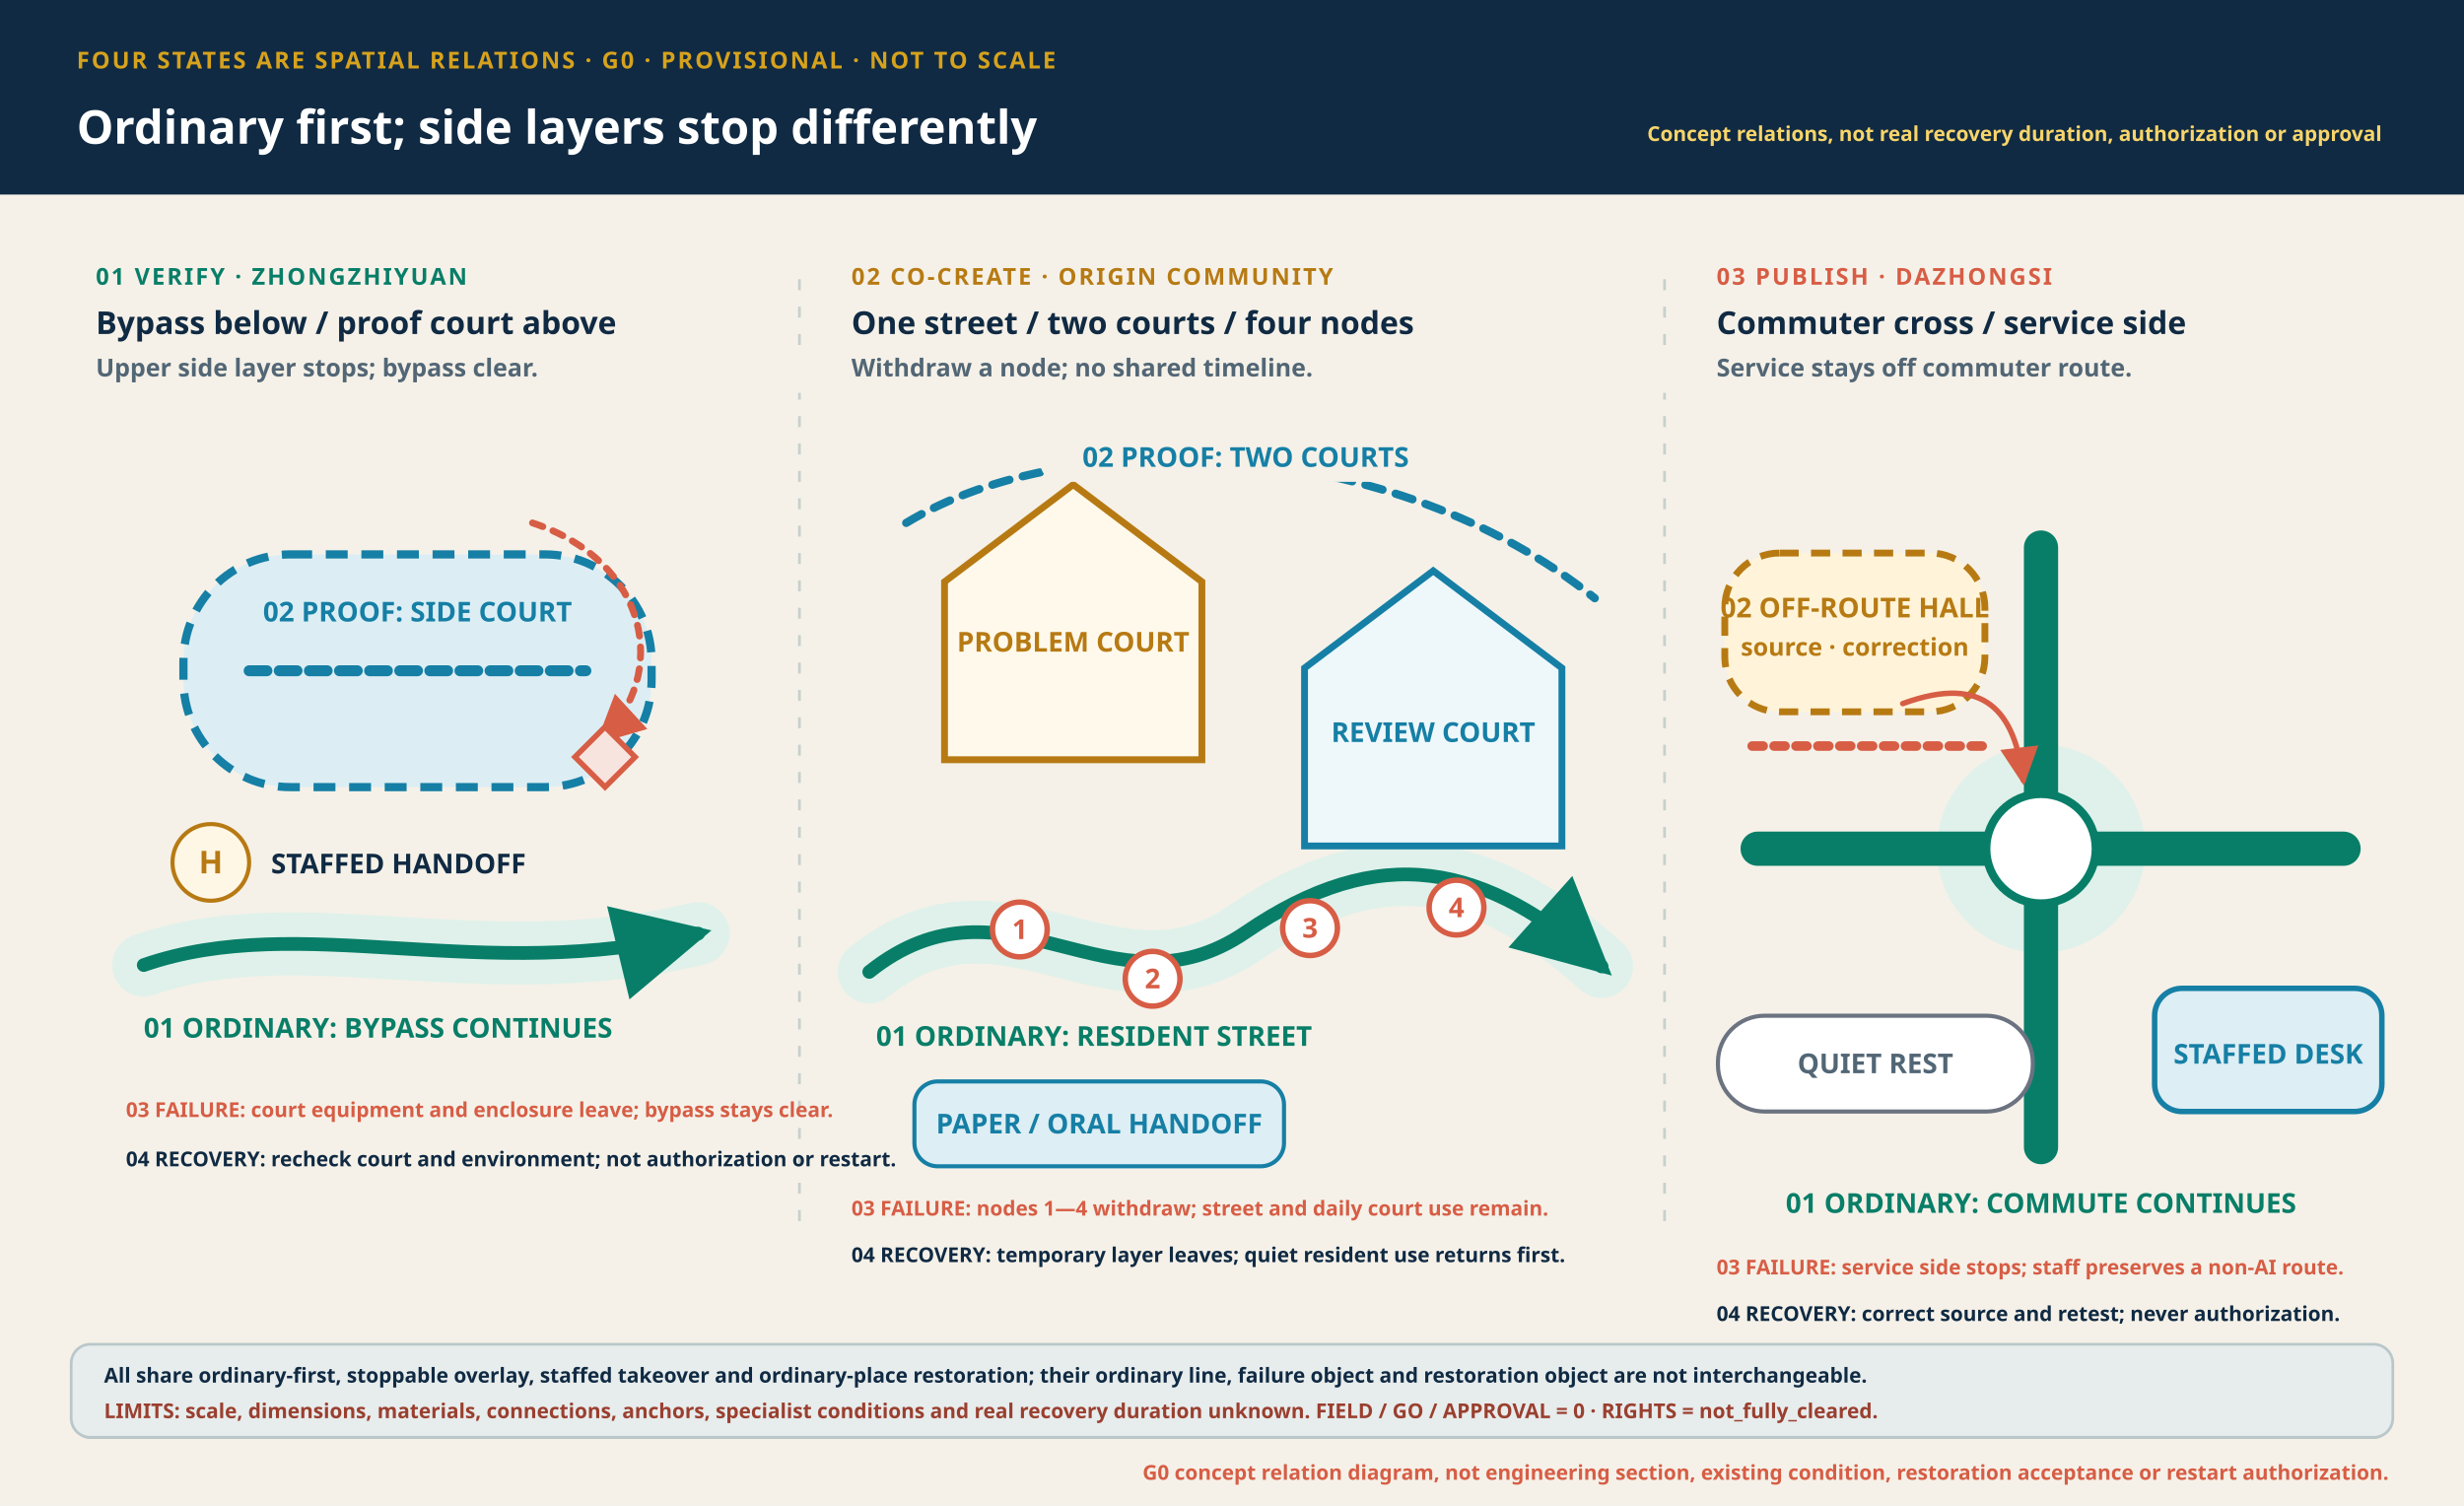
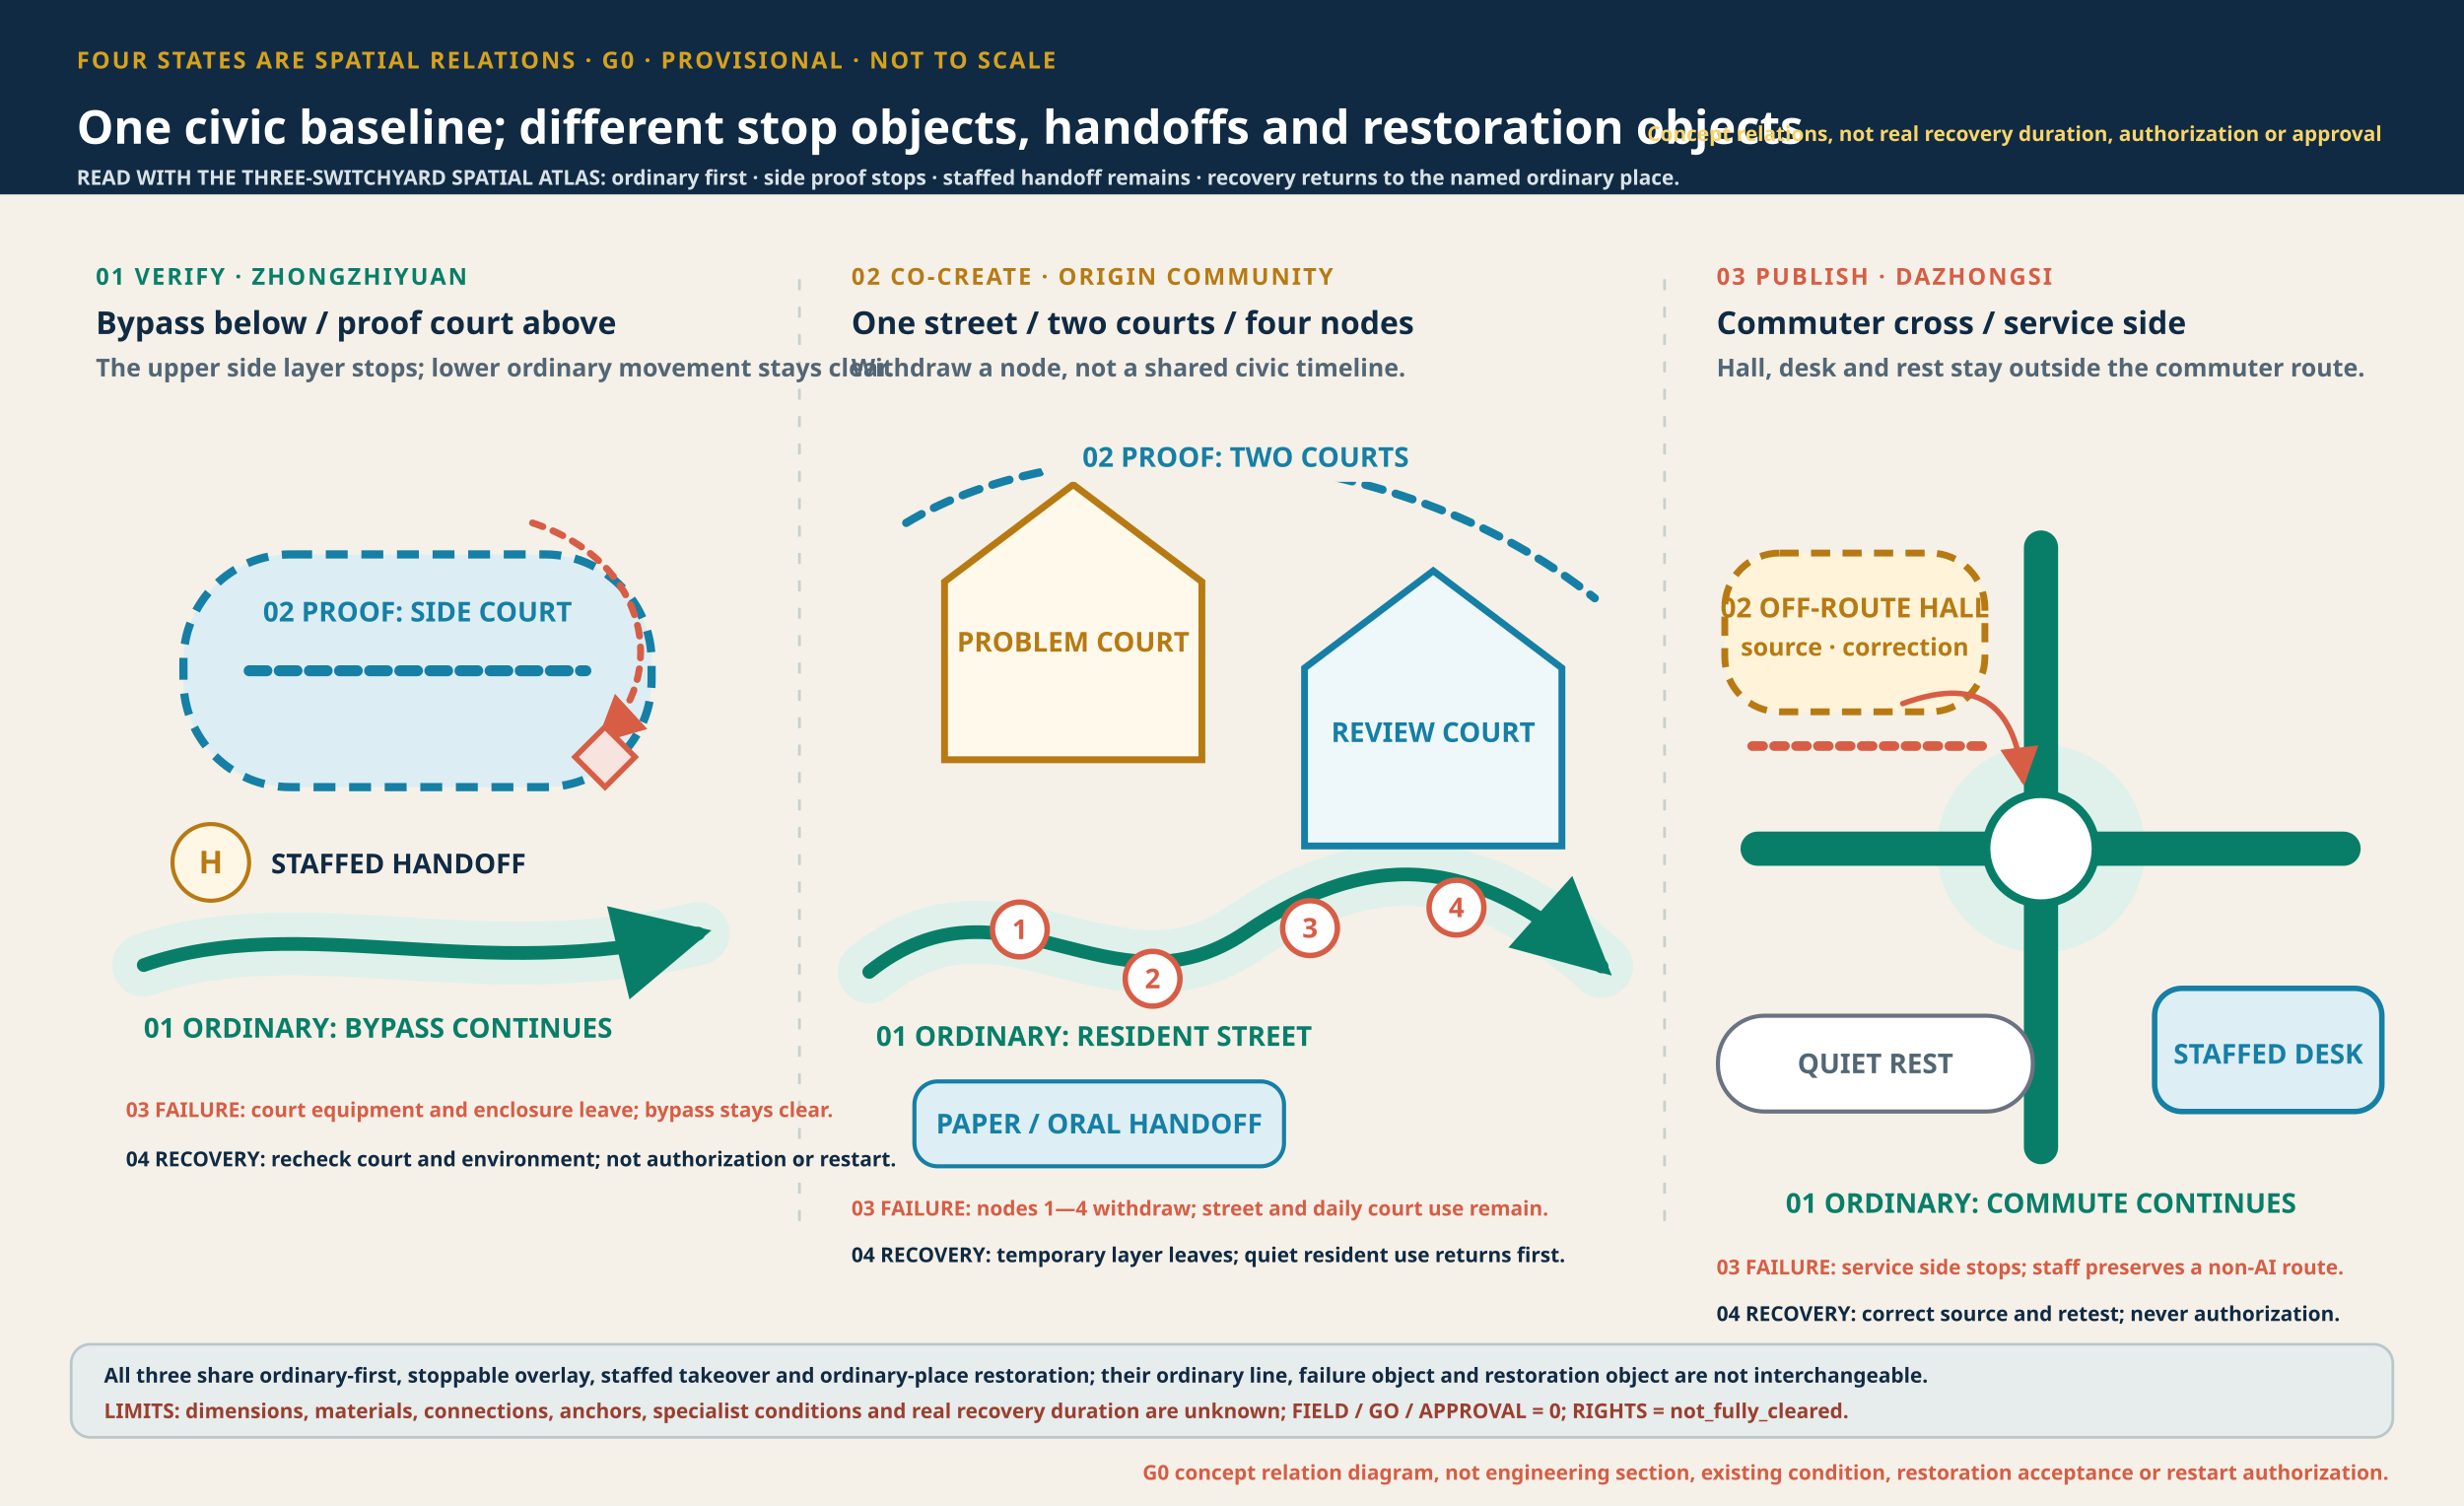
<svg xmlns="http://www.w3.org/2000/svg" width="1800" height="1100" viewBox="0 0 1800 1100" role="img" aria-labelledby="title desc">
  <defs>
    <style>.s{font-family:"Segoe UI","Noto Sans",sans-serif}.ink{fill:#102A43}.muted{fill:#526675}.micro{font-size:15px;font-weight:700}.small{font-size:18px;font-weight:750}.body{font-size:20px;font-weight:800}.label{font-size:23px;font-weight:900}.head{font-size:34px;font-weight:900}.kicker{font-size:17px;font-weight:900;letter-spacing:1.5px}.ordinary{stroke:#087E68}.proof{stroke:#167FA5}.failure{stroke:#D75D45}.cap{stroke-linecap:round;stroke-linejoin:round}.dash{stroke-dasharray:13 10}</style>
    <marker id="g" viewBox="0 0 16 16" refX="13" refY="8" markerWidth="8" markerHeight="8" orient="auto">
      <path d="M1 1L15 8L1 15Z" fill="#087E68" />
    </marker>
    <marker id="r" viewBox="0 0 16 16" refX="13" refY="8" markerWidth="8" markerHeight="8" orient="auto">
      <path d="M1 1L15 8L1 15Z" fill="#D75D45" />
    </marker>
  </defs>
  <rect width="1800" height="1100" fill="#F5F1E8" />
  <rect width="1800" height="142" fill="#102A43" />
  <text x="56" y="50" class="s kicker" fill="#D6A21D">FOUR STATES ARE SPATIAL RELATIONS · G0 · PROVISIONAL · NOT TO SCALE</text>
  <text x="56" y="105" class="s head" fill="#FFF">One civic baseline; different stop objects, handoffs and restoration objects</text>
  <text x="1740" y="103" class="s micro" fill="#F8D56A" text-anchor="end">Concept relations, not real recovery duration, authorization or approval</text>
  <path d="M584 204L584 900M1216 204L1216 900" stroke="#C7D0CC" stroke-width="2" stroke-dasharray="8 12" />
  <g data-place-root="zhongzhiyuan" data-composition="parallel-section-four-state">
    <text x="70" y="208" class="s kicker" fill="#087E68">01 VERIFY · ZHONGZHIYUAN</text>
    <text x="70" y="244" class="s label ink">Bypass below / proof court above</text>
    <text x="70" y="275" class="s small muted">The upper side layer stops; lower ordinary movement stays clear.</text>
    <path d="M105 705C220 665 352 720 510 682" fill="none" stroke="#DFF1EA" stroke-width="46" class="cap" />
    <path d="M105 705C220 665 352 720 510 682" fill="none" class="ordinary cap" stroke-width="10" marker-end="url(#g)" />
    <text x="105" y="758" class="s body" fill="#087E68">01 ORDINARY: BYPASS CONTINUES</text>
    <rect x="134" y="405" width="342" height="170" rx="78" fill="#DCEEF4" stroke="#167FA5" stroke-width="6" stroke-dasharray="16 10" />
    <path d="M182 490H428" class="proof cap" stroke-width="8" stroke-dasharray="13 9" />
    <text x="305" y="454" class="s body" fill="#167FA5" text-anchor="middle">02 PROOF: SIDE COURT</text>
    <circle cx="154" cy="630" r="28" fill="#FFF7E6" stroke="#B77A13" stroke-width="3" />
    <text x="154" y="638" class="s label" fill="#B77A13" text-anchor="middle">H</text>
    <text x="198" y="638" class="s body ink">STAFFED HANDOFF</text>
    <path d="M389 382C474 410 490 493 439 540" fill="none" class="failure cap" stroke-width="5" stroke-dasharray="8 8" marker-end="url(#r)" />
    <path d="M420 553l22-22 22 22-22 22z" fill="#F8E4DE" stroke="#D75D45" stroke-width="4" />
    <text x="92" y="816" class="s micro" fill="#D75D45">03 FAILURE: court equipment and enclosure leave; bypass stays clear.</text>
    <text x="92" y="852" class="s micro ink">04 RECOVERY: recheck court and environment; not authorization or restart.</text>
  </g>
  <g data-place-root="origin-community" data-composition="street-courts-nodes-four-state">
    <text x="622" y="208" class="s kicker" fill="#B77A13">02 CO-CREATE · ORIGIN COMMUNITY</text>
    <text x="622" y="244" class="s label ink">One street / two courts / four nodes</text>
    <text x="622" y="275" class="s small muted">Withdraw a node, not a shared civic timeline.</text>
    <path d="M635 710C735 630 812 748 910 681S1085 630 1170 706" fill="none" stroke="#DFF1EA" stroke-width="46" class="cap" />
    <path d="M635 710C735 630 812 748 910 681S1085 630 1170 706" fill="none" class="ordinary cap" stroke-width="10" marker-end="url(#g)" />
    <text x="640" y="764" class="s body" fill="#087E68">01 ORDINARY: RESIDENT STREET</text>
    <path d="M690 425L784 354 878 425V555H690Z" fill="#FFF9EB" stroke="#B77A13" stroke-width="5" />
    <path d="M953 488L1047 417 1141 488V618H953Z" fill="#EEF8FB" stroke="#167FA5" stroke-width="5" />
    <text x="784" y="476" class="s body" fill="#B77A13" text-anchor="middle">PROBLEM COURT</text>
    <text x="1047" y="542" class="s body" fill="#167FA5" text-anchor="middle">REVIEW COURT</text>
    <path d="M662 382C784 308 1018 319 1165 437" fill="none" class="proof cap dash" stroke-width="6" />
    <rect x="760" y="314" width="300" height="38" rx="14" fill="#F5F1E8" />
    <text x="910" y="341" class="s body" fill="#167FA5" text-anchor="middle">02 PROOF: TWO COURTS</text>
    <g fill="#FFF" stroke="#D75D45" stroke-width="4">
      <circle cx="745" cy="679" r="20" />
      <circle cx="842" cy="715" r="20" />
      <circle cx="957" cy="678" r="20" />
      <circle cx="1064" cy="663" r="20" />
    </g>
    <text x="745" y="686" class="s body" fill="#D75D45" text-anchor="middle">1</text>
    <text x="842" y="722" class="s body" fill="#D75D45" text-anchor="middle">2</text>
    <text x="957" y="685" class="s body" fill="#D75D45" text-anchor="middle">3</text>
    <text x="1064" y="670" class="s body" fill="#D75D45" text-anchor="middle">4</text>
    <rect x="668" y="790" width="270" height="62" rx="17" fill="#DDEEF4" stroke="#167FA5" stroke-width="3" />
    <text x="803" y="828" class="s body" fill="#167FA5" text-anchor="middle">PAPER / ORAL HANDOFF</text>
    <text x="622" y="888" class="s micro" fill="#D75D45">03 FAILURE: nodes 1—4 withdraw; street and daily court use remain.</text>
    <text x="622" y="922" class="s micro ink">04 RECOVERY: temporary layer leaves; quiet resident use returns first.</text>
  </g>
  <g data-place-root="dazhongsi" data-composition="commuter-cross-service-siding-four-state">
    <text x="1254" y="208" class="s kicker" fill="#D75D45">03 PUBLISH · DAZHONGSI</text>
    <text x="1254" y="244" class="s label ink">Commuter cross / service side</text>
    <text x="1254" y="275" class="s small muted">Hall, desk and rest stay outside the commuter route.</text>
    <circle cx="1491" cy="620" r="76" fill="#DFF1EA" />
    <path d="M1284 620H1712M1491 400V838" fill="none" class="ordinary cap" stroke-width="25" />
    <circle cx="1491" cy="620" r="40" fill="#FFF" stroke="#087E68" stroke-width="6" />
    <text x="1491" y="886" class="s body" fill="#087E68" text-anchor="middle">01 ORDINARY: COMMUTE CONTINUES</text>
    <rect x="1260" y="404" width="190" height="116" rx="40" fill="#FFF4D9" stroke="#B77A13" stroke-width="5" stroke-dasharray="14 9" />
    <text x="1355" y="451" class="s body" fill="#B77A13" text-anchor="middle">02 OFF-ROUTE HALL</text>
    <text x="1355" y="479" class="s small" fill="#B77A13" text-anchor="middle">source · correction</text>
    <rect x="1574" y="722" width="166" height="90" rx="20" fill="#DDEEF4" stroke="#167FA5" stroke-width="4" />
    <text x="1657" y="777" class="s body" fill="#167FA5" text-anchor="middle">STAFFED DESK</text>
    <rect x="1255" y="742" width="230" height="70" rx="34" fill="#FFF" stroke="#6B7280" stroke-width="3" />
    <text x="1370" y="784" class="s body" fill="#526675" text-anchor="middle">QUIET REST</text>
    <path d="M1280 545H1454" class="failure cap" stroke-width="7" stroke-dasharray="8 8" />
    <path d="M1390 514C1450 492 1472 520 1478 570" fill="none" class="failure cap" stroke-width="4" marker-end="url(#r)" />
    <text x="1254" y="931" class="s micro" fill="#D75D45">03 FAILURE: service side stops; staff preserves a non-AI route.</text>
    <text x="1254" y="965" class="s micro ink">04 RECOVERY: correct source and retest; never authorization.</text>
  </g>
  <rect x="52" y="982" width="1696" height="68" rx="14" fill="#E7ECEC" stroke="#B9C7CA" stroke-width="2" />
  <text x="76" y="1010" class="s micro ink">All three share ordinary-first, stoppable overlay, staffed takeover and ordinary-place restoration; their ordinary line, failure object and restoration object are not interchangeable.</text>
  <text x="76" y="1036" class="s micro" fill="#9A3F2F">LIMITS: dimensions, materials, connections, anchors, specialist conditions and real recovery duration are unknown; FIELD / GO / APPROVAL = 0; RIGHTS = not_fully_cleared.</text>
  <text x="1745" y="1081" class="s micro" fill="#D75D45" text-anchor="end">G0 concept relation diagram, not engineering section, existing condition, restoration acceptance or restart authorization.</text>
-   <rect x="40" y="59" width="1040" height="66" fill="#102A43" />
-   <text x="56" y="105" class="s head" fill="#FFF">Ordinary first; side layers stop differently</text>
-   <rect x="52" y="982" width="1696" height="68" rx="14" fill="#E7ECEC" stroke="#B9C7CA" stroke-width="2" />
-   <text x="76" y="1010" class="s micro ink">All share ordinary-first, stoppable overlay, staffed takeover and ordinary-place restoration; their ordinary line, failure object and restoration object are not interchangeable.</text>
-   <text x="76" y="1036" class="s micro" fill="#9A3F2F">LIMITS: scale, dimensions, materials, connections, anchors, specialist conditions and real recovery duration unknown. FIELD / GO / APPROVAL = 0 · RIGHTS = not_fully_cleared.</text>
-   <rect x="0" y="60" width="1800" height="82" fill="#102A43" />
-   <text x="56" y="105" class="s head" fill="#FFF">Ordinary first; side layers stop differently</text>
-   <text x="1740" y="103" class="s micro" fill="#F8D56A" text-anchor="end">Concept relations, not real recovery duration, authorization or approval</text>
-   <rect x="0" y="976" width="1800" height="74" fill="#F5F1E8" />
-   <rect x="52" y="982" width="1696" height="68" rx="14" fill="#E7ECEC" stroke="#B9C7CA" stroke-width="2" />
-   <text x="76" y="1010" class="s micro ink">All share ordinary-first, stoppable overlay, staffed takeover and ordinary-place restoration; their ordinary line, failure object and restoration object are not interchangeable.</text>
-   <text x="76" y="1036" class="s micro" fill="#9A3F2F">LIMITS: scale, dimensions, materials, connections, anchors, specialist conditions and real recovery duration unknown. FIELD / GO / APPROVAL = 0 · RIGHTS = not_fully_cleared.</text>
-   <rect x="50" y="255" width="1700" height="32" fill="#F5F1E8" />
-   <text x="70" y="275" class="s small muted">Upper side layer stops; bypass clear.</text>
-   <text x="622" y="275" class="s small muted">Withdraw a node; no shared timeline.</text>
-   <text x="1254" y="275" class="s small muted">Service stays off commuter route.</text>
+   <text x="56" y="135" class="s micro" fill="#D8E2E7">READ WITH THE THREE-SWITCHYARD SPATIAL ATLAS: ordinary first · side proof stops · staffed handoff remains · recovery returns to the named ordinary place.</text>
</svg>
